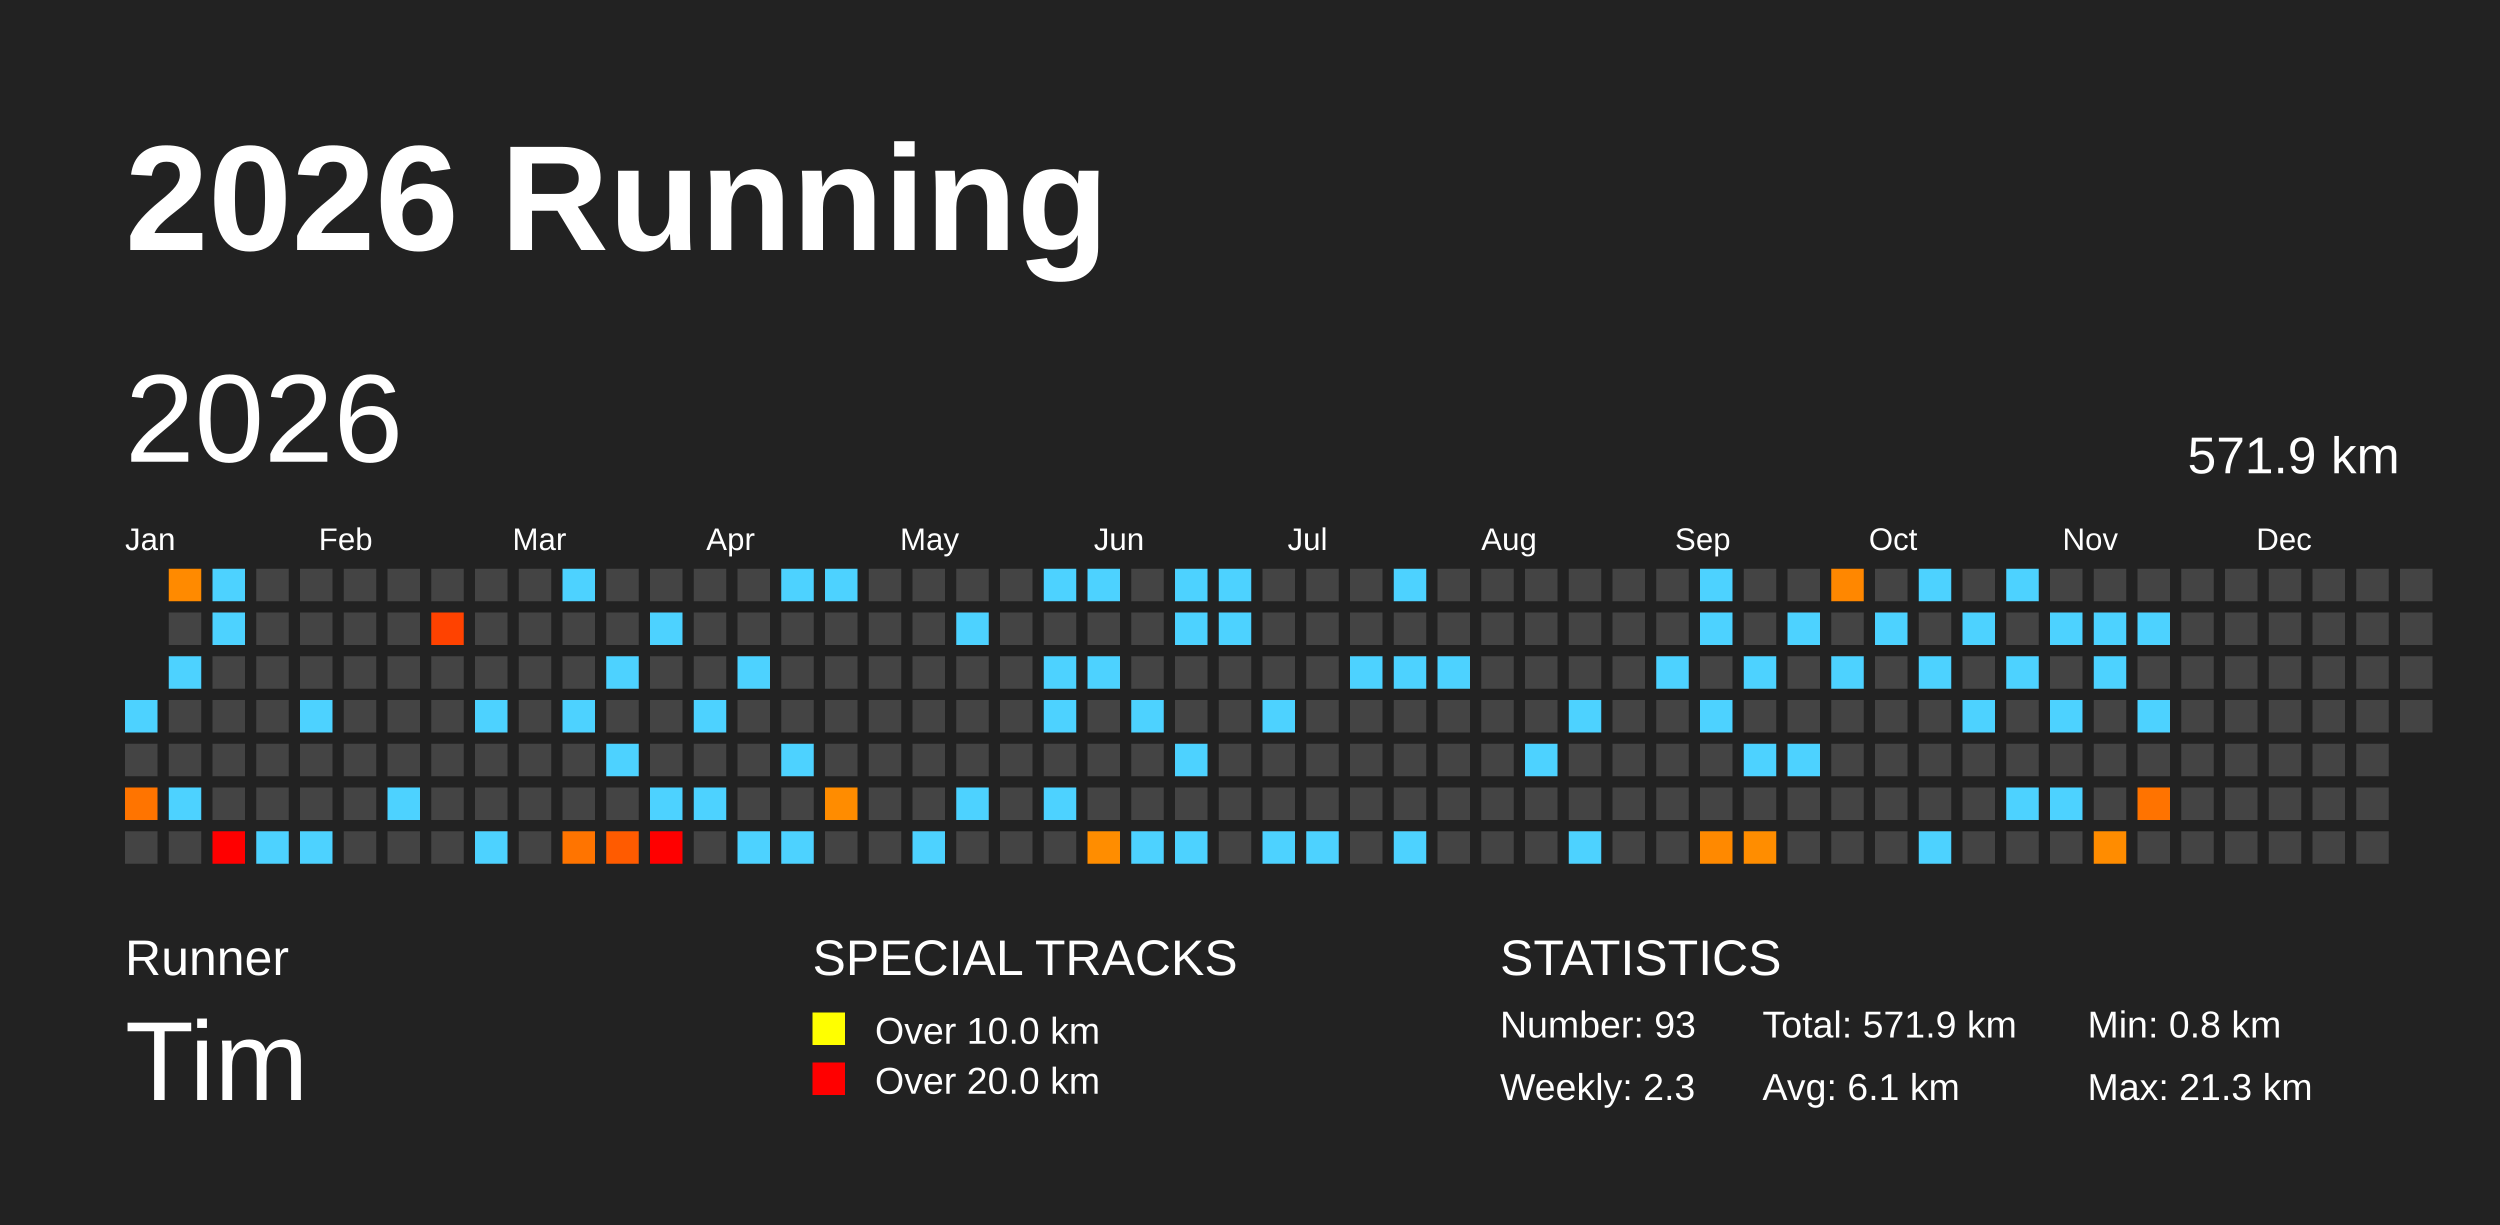
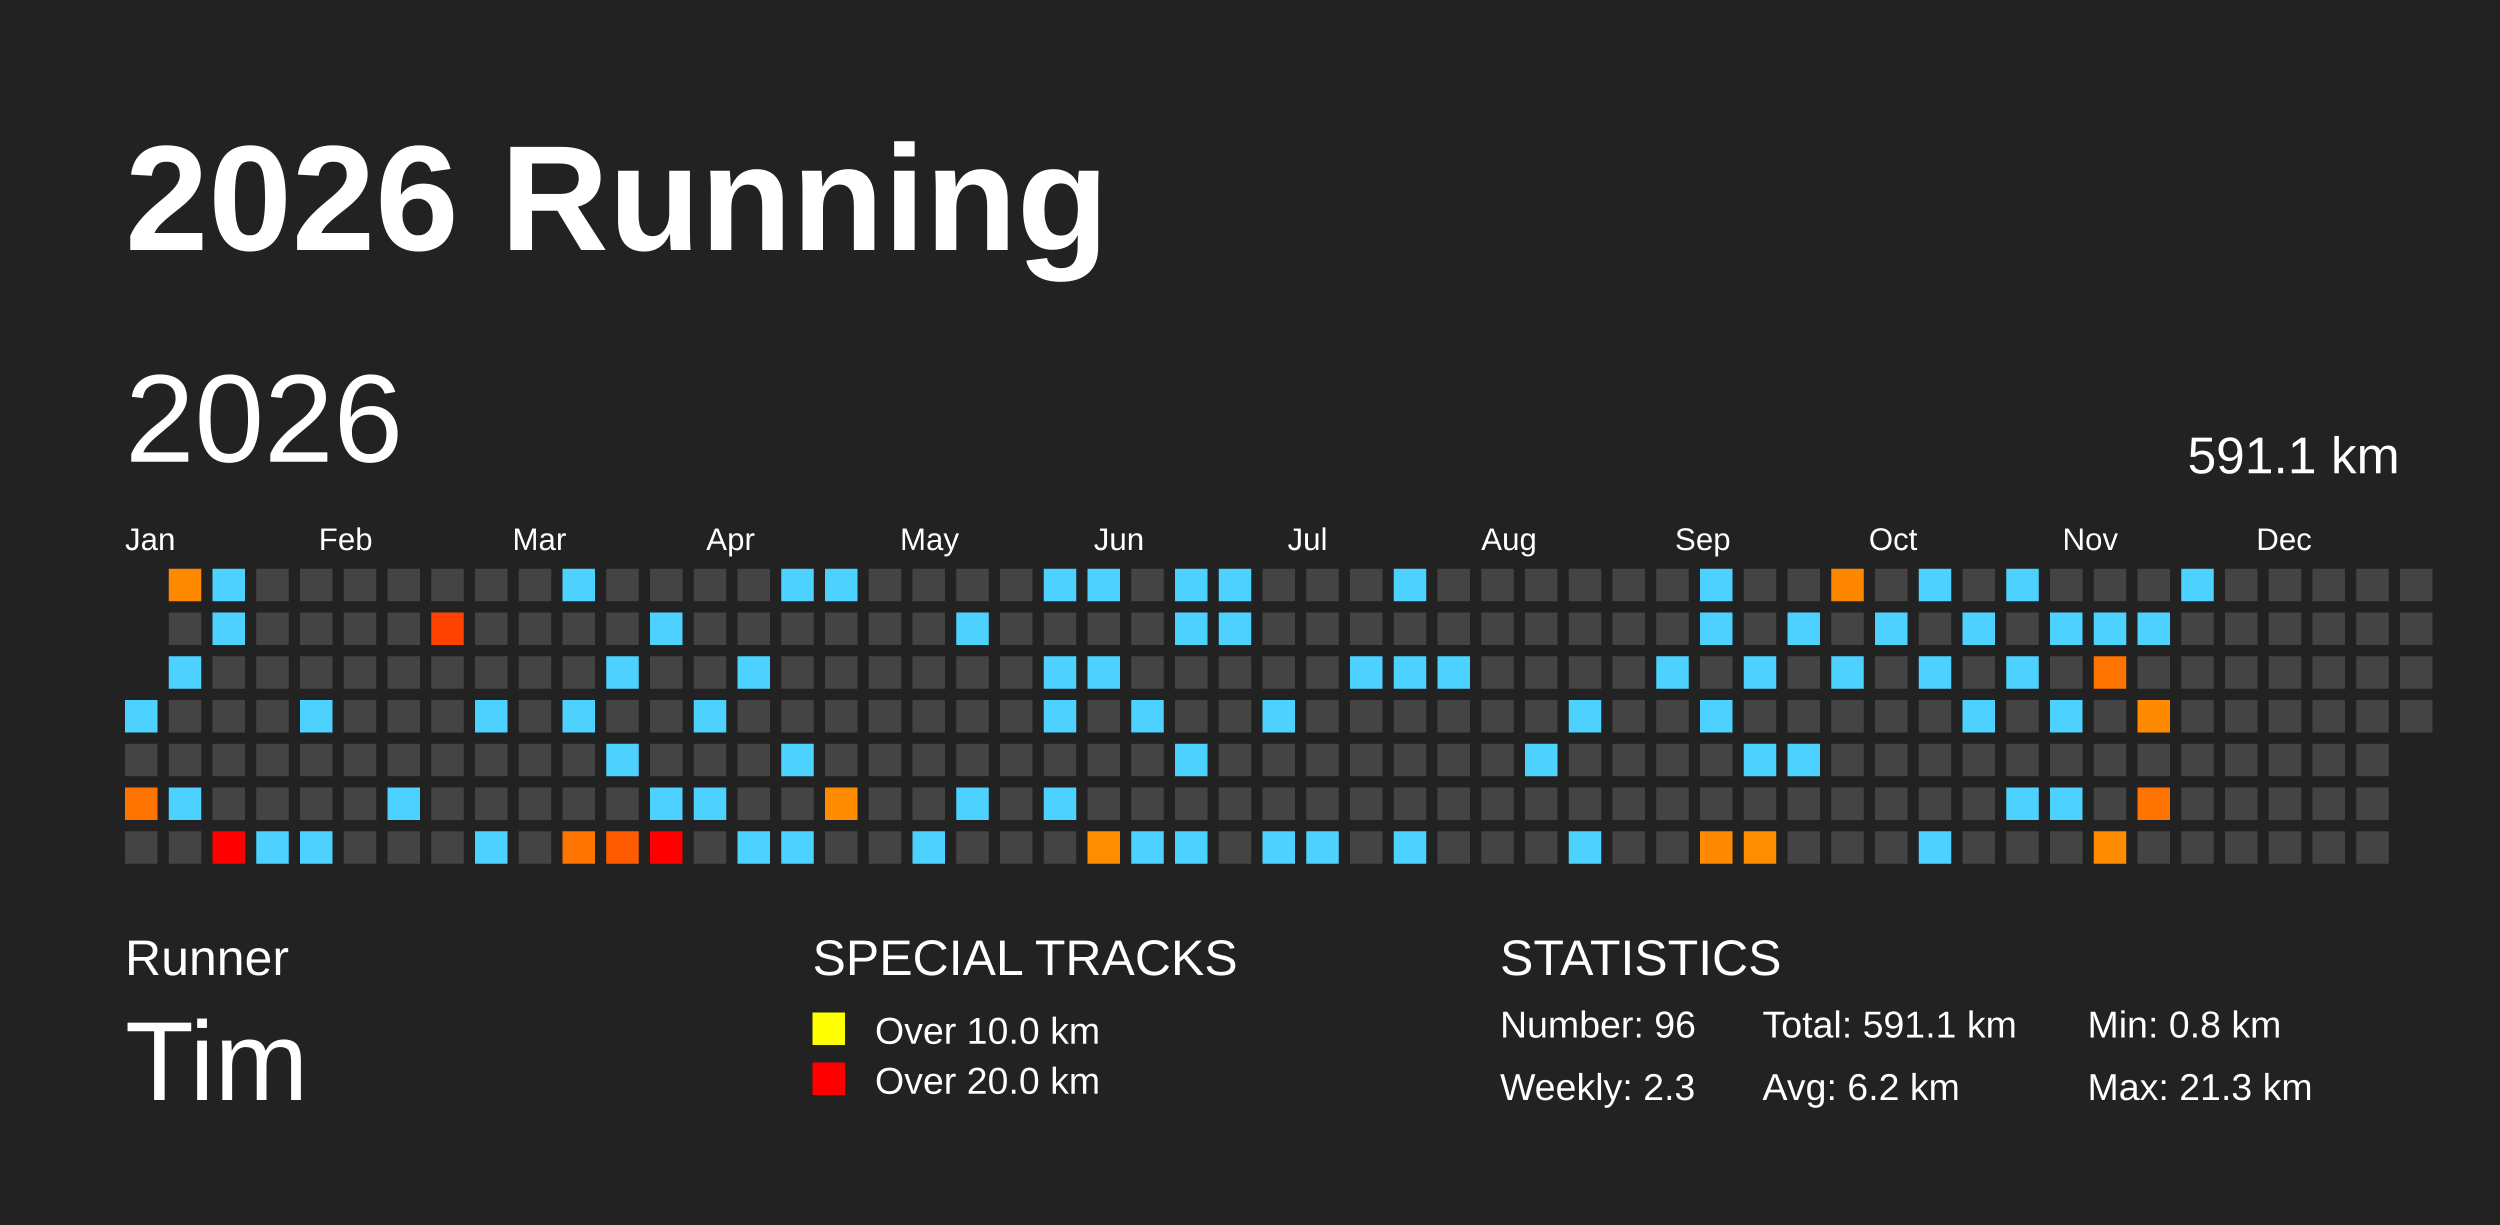
<svg xmlns="http://www.w3.org/2000/svg" baseProfile="full" height="98mm" version="1.1" viewBox="0,0,200,98" width="200mm">
  <defs />
  <rect fill="#222222" height="98" width="200" x="0" y="0" />
  <text fill="#FFFFFF" style="font-size:12px; font-family:Arial; font-weight:bold;" x="10" y="20">2026 Running</text>
  <text fill="#FFFFFF" style="font-size:4px; font-family:Arial" x="10" y="78">Runner</text>
  <text fill="#FFFFFF" style="font-size:9px; font-family:Arial" x="10" y="88">Tim</text>
  <text fill="#FFFFFF" style="font-size:4px; font-family:Arial" x="65" y="78">SPECIAL TRACKS</text>
  <rect fill="yellow" height="2.6" width="2.6" x="65" y="81" />
  <text fill="#FFFFFF" style="font-size:3px; font-family:Arial" x="70" y="83.5">Over 10.0 km</text>
  <rect fill="red" height="2.6" width="2.6" x="65" y="85" />
  <text fill="#FFFFFF" style="font-size:3px; font-family:Arial" x="70" y="87.5">Over 20.0 km</text>
  <text fill="#FFFFFF" style="font-size:4px; font-family:Arial" x="120" y="78">STATISTICS</text>
-   <text fill="#FFFFFF" style="font-size:3px; font-family:Arial" x="120" y="83">Number: 93</text>
+   <text fill="#FFFFFF" style="font-size:3px; font-family:Arial" x="120" y="83">Number: 96</text>
  <text fill="#FFFFFF" style="font-size:3px; font-family:Arial" x="120" y="88">Weekly: 2.3</text>
-   <text fill="#FFFFFF" style="font-size:3px; font-family:Arial" x="141" y="83">Total: 571.9 km</text>
-   <text fill="#FFFFFF" style="font-size:3px; font-family:Arial" x="141" y="88">Avg: 6.1 km</text>
+   <text fill="#FFFFFF" style="font-size:3px; font-family:Arial" x="141" y="83">Total: 591.1 km</text>
+   <text fill="#FFFFFF" style="font-size:3px; font-family:Arial" x="141" y="88">Avg: 6.2 km</text>
  <text fill="#FFFFFF" style="font-size:3px; font-family:Arial" x="167" y="83">Min: 0.8 km</text>
  <text fill="#FFFFFF" style="font-size:3px; font-family:Arial" x="167" y="88">Max: 21.3 km</text>
  <text dominant-baseline="hanging" fill="#FFFFFF" style="font-size:10.0px; font-family:Arial;" x="10" y="30">2026</text>
-   <text dominant-baseline="hanging" fill="#FFFFFF" style="font-size:4.125px; font-family:Arial;" x="175" y="35">571.9 km</text>
+   <text dominant-baseline="hanging" fill="#FFFFFF" style="font-size:4.125px; font-family:Arial;" x="175" y="35">591.1 km</text>
  <text fill="#FFFFFF" style="font-size:2.5px; font-family:Arial" x="10.0" y="44">Jan</text>
  <text fill="#FFFFFF" style="font-size:2.5px; font-family:Arial" x="25.5" y="44">Feb</text>
  <text fill="#FFFFFF" style="font-size:2.5px; font-family:Arial" x="41.0" y="44">Mar</text>
  <text fill="#FFFFFF" style="font-size:2.5px; font-family:Arial" x="56.5" y="44">Apr</text>
  <text fill="#FFFFFF" style="font-size:2.5px; font-family:Arial" x="72.0" y="44">May</text>
  <text fill="#FFFFFF" style="font-size:2.5px; font-family:Arial" x="87.5" y="44">Jun</text>
  <text fill="#FFFFFF" style="font-size:2.5px; font-family:Arial" x="103.0" y="44">Jul</text>
  <text fill="#FFFFFF" style="font-size:2.5px; font-family:Arial" x="118.5" y="44">Aug</text>
  <text fill="#FFFFFF" style="font-size:2.5px; font-family:Arial" x="134.0" y="44">Sep</text>
  <text fill="#FFFFFF" style="font-size:2.5px; font-family:Arial" x="149.5" y="44">Oct</text>
  <text fill="#FFFFFF" style="font-size:2.5px; font-family:Arial" x="165.0" y="44">Nov</text>
  <text fill="#FFFFFF" style="font-size:2.5px; font-family:Arial" x="180.5" y="44">Dec</text>
  <rect fill="#4dd2ff" height="2.6" width="2.6" x="10.0" y="56.0" />
  <rect fill="#444444" height="2.6" width="2.6" x="10.0" y="59.5" />
  <rect fill="#ff7400" height="2.6" width="2.6" x="10.0" y="63.0" />
  <rect fill="#444444" height="2.6" width="2.6" x="10.0" y="66.5" />
  <rect fill="#ff8a00" height="2.6" width="2.6" x="13.5" y="45.5" />
  <rect fill="#444444" height="2.6" width="2.6" x="13.5" y="49.0" />
  <rect fill="#4dd2ff" height="2.6" width="2.6" x="13.5" y="52.5" />
  <rect fill="#444444" height="2.6" width="2.6" x="13.5" y="56.0" />
  <rect fill="#444444" height="2.6" width="2.6" x="13.5" y="59.5" />
  <rect fill="#4dd2ff" height="2.6" width="2.6" x="13.5" y="63.0" />
  <rect fill="#444444" height="2.6" width="2.6" x="13.5" y="66.5" />
  <rect fill="#4dd2ff" height="2.6" width="2.6" x="17.0" y="45.5" />
  <rect fill="#4dd2ff" height="2.6" width="2.6" x="17.0" y="49.0" />
  <rect fill="#444444" height="2.6" width="2.6" x="17.0" y="52.5" />
  <rect fill="#444444" height="2.6" width="2.6" x="17.0" y="56.0" />
  <rect fill="#444444" height="2.6" width="2.6" x="17.0" y="59.5" />
  <rect fill="#444444" height="2.6" width="2.6" x="17.0" y="63.0" />
  <rect fill="red" height="2.6" width="2.6" x="17.0" y="66.5" />
  <rect fill="#444444" height="2.6" width="2.6" x="20.5" y="45.5" />
  <rect fill="#444444" height="2.6" width="2.6" x="20.5" y="49.0" />
  <rect fill="#444444" height="2.6" width="2.6" x="20.5" y="52.5" />
  <rect fill="#444444" height="2.6" width="2.6" x="20.5" y="56.0" />
  <rect fill="#444444" height="2.6" width="2.6" x="20.5" y="59.5" />
  <rect fill="#444444" height="2.6" width="2.6" x="20.5" y="63.0" />
  <rect fill="#4dd2ff" height="2.6" width="2.6" x="20.5" y="66.5" />
  <rect fill="#444444" height="2.6" width="2.6" x="24.0" y="45.5" />
  <rect fill="#444444" height="2.6" width="2.6" x="24.0" y="49.0" />
  <rect fill="#444444" height="2.6" width="2.6" x="24.0" y="52.5" />
  <rect fill="#4dd2ff" height="2.6" width="2.6" x="24.0" y="56.0" />
  <rect fill="#444444" height="2.6" width="2.6" x="24.0" y="59.5" />
  <rect fill="#444444" height="2.6" width="2.6" x="24.0" y="63.0" />
  <rect fill="#4dd2ff" height="2.6" width="2.6" x="24.0" y="66.5" />
  <rect fill="#444444" height="2.6" width="2.6" x="27.5" y="45.5" />
  <rect fill="#444444" height="2.6" width="2.6" x="27.5" y="49.0" />
  <rect fill="#444444" height="2.6" width="2.6" x="27.5" y="52.5" />
  <rect fill="#444444" height="2.6" width="2.6" x="27.5" y="56.0" />
  <rect fill="#444444" height="2.6" width="2.6" x="27.5" y="59.5" />
  <rect fill="#444444" height="2.6" width="2.6" x="27.5" y="63.0" />
  <rect fill="#444444" height="2.6" width="2.6" x="27.5" y="66.5" />
  <rect fill="#444444" height="2.6" width="2.6" x="31.0" y="45.5" />
  <rect fill="#444444" height="2.6" width="2.6" x="31.0" y="49.0" />
  <rect fill="#444444" height="2.6" width="2.6" x="31.0" y="52.5" />
  <rect fill="#444444" height="2.6" width="2.6" x="31.0" y="56.0" />
  <rect fill="#444444" height="2.6" width="2.6" x="31.0" y="59.5" />
  <rect fill="#4dd2ff" height="2.6" width="2.6" x="31.0" y="63.0" />
  <rect fill="#444444" height="2.6" width="2.6" x="31.0" y="66.5" />
  <rect fill="#444444" height="2.6" width="2.6" x="34.5" y="45.5" />
  <rect fill="#ff4200" height="2.6" width="2.6" x="34.5" y="49.0" />
  <rect fill="#444444" height="2.6" width="2.6" x="34.5" y="52.5" />
  <rect fill="#444444" height="2.6" width="2.6" x="34.5" y="56.0" />
  <rect fill="#444444" height="2.6" width="2.6" x="34.5" y="59.5" />
  <rect fill="#444444" height="2.6" width="2.6" x="34.5" y="63.0" />
  <rect fill="#444444" height="2.6" width="2.6" x="34.5" y="66.5" />
  <rect fill="#444444" height="2.6" width="2.6" x="38.0" y="45.5" />
  <rect fill="#444444" height="2.6" width="2.6" x="38.0" y="49.0" />
  <rect fill="#444444" height="2.6" width="2.6" x="38.0" y="52.5" />
  <rect fill="#4dd2ff" height="2.6" width="2.6" x="38.0" y="56.0" />
  <rect fill="#444444" height="2.6" width="2.6" x="38.0" y="59.5" />
  <rect fill="#444444" height="2.6" width="2.6" x="38.0" y="63.0" />
  <rect fill="#4dd2ff" height="2.6" width="2.6" x="38.0" y="66.5" />
  <rect fill="#444444" height="2.6" width="2.6" x="41.5" y="45.5" />
  <rect fill="#444444" height="2.6" width="2.6" x="41.5" y="49.0" />
  <rect fill="#444444" height="2.6" width="2.6" x="41.5" y="52.5" />
  <rect fill="#444444" height="2.6" width="2.6" x="41.5" y="56.0" />
  <rect fill="#444444" height="2.6" width="2.6" x="41.5" y="59.5" />
  <rect fill="#444444" height="2.6" width="2.6" x="41.5" y="63.0" />
  <rect fill="#444444" height="2.6" width="2.6" x="41.5" y="66.5" />
  <rect fill="#4dd2ff" height="2.6" width="2.6" x="45.0" y="45.5" />
  <rect fill="#444444" height="2.6" width="2.6" x="45.0" y="49.0" />
  <rect fill="#444444" height="2.6" width="2.6" x="45.0" y="52.5" />
  <rect fill="#4dd2ff" height="2.6" width="2.6" x="45.0" y="56.0" />
  <rect fill="#444444" height="2.6" width="2.6" x="45.0" y="59.5" />
  <rect fill="#444444" height="2.6" width="2.6" x="45.0" y="63.0" />
  <rect fill="#ff7400" height="2.6" width="2.6" x="45.0" y="66.5" />
  <rect fill="#444444" height="2.6" width="2.6" x="48.5" y="45.5" />
  <rect fill="#444444" height="2.6" width="2.6" x="48.5" y="49.0" />
  <rect fill="#4dd2ff" height="2.6" width="2.6" x="48.5" y="52.5" />
  <rect fill="#444444" height="2.6" width="2.6" x="48.5" y="56.0" />
  <rect fill="#4dd2ff" height="2.6" width="2.6" x="48.5" y="59.5" />
  <rect fill="#444444" height="2.6" width="2.6" x="48.5" y="63.0" />
  <rect fill="#ff5b00" height="2.6" width="2.6" x="48.5" y="66.5" />
  <rect fill="#444444" height="2.6" width="2.6" x="52.0" y="45.5" />
  <rect fill="#4dd2ff" height="2.6" width="2.6" x="52.0" y="49.0" />
  <rect fill="#444444" height="2.6" width="2.6" x="52.0" y="52.5" />
  <rect fill="#444444" height="2.6" width="2.6" x="52.0" y="56.0" />
  <rect fill="#444444" height="2.6" width="2.6" x="52.0" y="59.5" />
  <rect fill="#4dd2ff" height="2.6" width="2.6" x="52.0" y="63.0" />
  <rect fill="red" height="2.6" width="2.6" x="52.0" y="66.5" />
  <rect fill="#444444" height="2.6" width="2.6" x="55.5" y="45.5" />
  <rect fill="#444444" height="2.6" width="2.6" x="55.5" y="49.0" />
  <rect fill="#444444" height="2.6" width="2.6" x="55.5" y="52.5" />
  <rect fill="#4dd2ff" height="2.6" width="2.6" x="55.5" y="56.0" />
  <rect fill="#444444" height="2.6" width="2.6" x="55.5" y="59.5" />
  <rect fill="#4dd2ff" height="2.6" width="2.6" x="55.5" y="63.0" />
  <rect fill="#444444" height="2.6" width="2.6" x="55.5" y="66.5" />
  <rect fill="#444444" height="2.6" width="2.6" x="59.0" y="45.5" />
  <rect fill="#444444" height="2.6" width="2.6" x="59.0" y="49.0" />
  <rect fill="#4dd2ff" height="2.6" width="2.6" x="59.0" y="52.5" />
  <rect fill="#444444" height="2.6" width="2.6" x="59.0" y="56.0" />
  <rect fill="#444444" height="2.6" width="2.6" x="59.0" y="59.5" />
  <rect fill="#444444" height="2.6" width="2.6" x="59.0" y="63.0" />
  <rect fill="#4dd2ff" height="2.6" width="2.6" x="59.0" y="66.5" />
  <rect fill="#4dd2ff" height="2.6" width="2.6" x="62.5" y="45.5" />
  <rect fill="#444444" height="2.6" width="2.6" x="62.5" y="49.0" />
  <rect fill="#444444" height="2.6" width="2.6" x="62.5" y="52.5" />
  <rect fill="#444444" height="2.6" width="2.6" x="62.5" y="56.0" />
  <rect fill="#4dd2ff" height="2.6" width="2.6" x="62.5" y="59.5" />
  <rect fill="#444444" height="2.6" width="2.6" x="62.5" y="63.0" />
  <rect fill="#4dd2ff" height="2.6" width="2.6" x="62.5" y="66.5" />
  <rect fill="#4dd2ff" height="2.6" width="2.6" x="66.0" y="45.5" />
  <rect fill="#444444" height="2.6" width="2.6" x="66.0" y="49.0" />
  <rect fill="#444444" height="2.6" width="2.6" x="66.0" y="52.5" />
  <rect fill="#444444" height="2.6" width="2.6" x="66.0" y="56.0" />
  <rect fill="#444444" height="2.6" width="2.6" x="66.0" y="59.5" />
  <rect fill="#ff8c00" height="2.6" width="2.6" x="66.0" y="63.0" />
  <rect fill="#444444" height="2.6" width="2.6" x="66.0" y="66.5" />
  <rect fill="#444444" height="2.6" width="2.6" x="69.5" y="45.5" />
  <rect fill="#444444" height="2.6" width="2.6" x="69.5" y="49.0" />
  <rect fill="#444444" height="2.6" width="2.6" x="69.5" y="52.5" />
  <rect fill="#444444" height="2.6" width="2.6" x="69.5" y="56.0" />
  <rect fill="#444444" height="2.6" width="2.6" x="69.5" y="59.5" />
  <rect fill="#444444" height="2.6" width="2.6" x="69.5" y="63.0" />
  <rect fill="#444444" height="2.6" width="2.6" x="69.5" y="66.5" />
  <rect fill="#444444" height="2.6" width="2.6" x="73.0" y="45.5" />
  <rect fill="#444444" height="2.6" width="2.6" x="73.0" y="49.0" />
  <rect fill="#444444" height="2.6" width="2.6" x="73.0" y="52.5" />
  <rect fill="#444444" height="2.6" width="2.6" x="73.0" y="56.0" />
  <rect fill="#444444" height="2.6" width="2.6" x="73.0" y="59.5" />
  <rect fill="#444444" height="2.6" width="2.6" x="73.0" y="63.0" />
  <rect fill="#4dd2ff" height="2.6" width="2.6" x="73.0" y="66.5" />
  <rect fill="#444444" height="2.6" width="2.6" x="76.5" y="45.5" />
  <rect fill="#4dd2ff" height="2.6" width="2.6" x="76.5" y="49.0" />
  <rect fill="#444444" height="2.6" width="2.6" x="76.5" y="52.5" />
  <rect fill="#444444" height="2.6" width="2.6" x="76.5" y="56.0" />
  <rect fill="#444444" height="2.6" width="2.6" x="76.5" y="59.5" />
  <rect fill="#4dd2ff" height="2.6" width="2.6" x="76.5" y="63.0" />
  <rect fill="#444444" height="2.6" width="2.6" x="76.5" y="66.5" />
  <rect fill="#444444" height="2.6" width="2.6" x="80.0" y="45.5" />
  <rect fill="#444444" height="2.6" width="2.6" x="80.0" y="49.0" />
  <rect fill="#444444" height="2.6" width="2.6" x="80.0" y="52.5" />
  <rect fill="#444444" height="2.6" width="2.6" x="80.0" y="56.0" />
  <rect fill="#444444" height="2.6" width="2.6" x="80.0" y="59.5" />
  <rect fill="#444444" height="2.6" width="2.6" x="80.0" y="63.0" />
  <rect fill="#444444" height="2.6" width="2.6" x="80.0" y="66.5" />
  <rect fill="#4dd2ff" height="2.6" width="2.6" x="83.5" y="45.5" />
  <rect fill="#444444" height="2.6" width="2.6" x="83.5" y="49.0" />
  <rect fill="#4dd2ff" height="2.6" width="2.6" x="83.5" y="52.5" />
  <rect fill="#4dd2ff" height="2.6" width="2.6" x="83.5" y="56.0" />
  <rect fill="#444444" height="2.6" width="2.6" x="83.5" y="59.5" />
  <rect fill="#4dd2ff" height="2.6" width="2.6" x="83.5" y="63.0" />
  <rect fill="#444444" height="2.6" width="2.6" x="83.5" y="66.5" />
  <rect fill="#4dd2ff" height="2.6" width="2.6" x="87.0" y="45.5" />
  <rect fill="#444444" height="2.6" width="2.6" x="87.0" y="49.0" />
  <rect fill="#4dd2ff" height="2.6" width="2.6" x="87.0" y="52.5" />
  <rect fill="#444444" height="2.6" width="2.6" x="87.0" y="56.0" />
  <rect fill="#444444" height="2.6" width="2.6" x="87.0" y="59.5" />
  <rect fill="#444444" height="2.6" width="2.6" x="87.0" y="63.0" />
  <rect fill="#ff8d00" height="2.6" width="2.6" x="87.0" y="66.5" />
  <rect fill="#444444" height="2.6" width="2.6" x="90.5" y="45.5" />
  <rect fill="#444444" height="2.6" width="2.6" x="90.5" y="49.0" />
  <rect fill="#444444" height="2.6" width="2.6" x="90.5" y="52.5" />
  <rect fill="#4dd2ff" height="2.6" width="2.6" x="90.5" y="56.0" />
  <rect fill="#444444" height="2.6" width="2.6" x="90.5" y="59.5" />
  <rect fill="#444444" height="2.6" width="2.6" x="90.5" y="63.0" />
  <rect fill="#4dd2ff" height="2.6" width="2.6" x="90.5" y="66.5" />
  <rect fill="#4dd2ff" height="2.6" width="2.6" x="94.0" y="45.5" />
  <rect fill="#4dd2ff" height="2.6" width="2.6" x="94.0" y="49.0" />
  <rect fill="#444444" height="2.6" width="2.6" x="94.0" y="52.5" />
  <rect fill="#444444" height="2.6" width="2.6" x="94.0" y="56.0" />
  <rect fill="#4dd2ff" height="2.6" width="2.6" x="94.0" y="59.5" />
  <rect fill="#444444" height="2.6" width="2.6" x="94.0" y="63.0" />
  <rect fill="#4dd2ff" height="2.6" width="2.6" x="94.0" y="66.5" />
  <rect fill="#4dd2ff" height="2.6" width="2.6" x="97.5" y="45.5" />
  <rect fill="#4dd2ff" height="2.6" width="2.6" x="97.5" y="49.0" />
  <rect fill="#444444" height="2.6" width="2.6" x="97.5" y="52.5" />
  <rect fill="#444444" height="2.6" width="2.6" x="97.5" y="56.0" />
  <rect fill="#444444" height="2.6" width="2.6" x="97.5" y="59.5" />
  <rect fill="#444444" height="2.6" width="2.6" x="97.5" y="63.0" />
  <rect fill="#444444" height="2.6" width="2.6" x="97.5" y="66.5" />
  <rect fill="#444444" height="2.6" width="2.6" x="101.0" y="45.5" />
  <rect fill="#444444" height="2.6" width="2.6" x="101.0" y="49.0" />
  <rect fill="#444444" height="2.6" width="2.6" x="101.0" y="52.5" />
  <rect fill="#4dd2ff" height="2.6" width="2.6" x="101.0" y="56.0" />
  <rect fill="#444444" height="2.6" width="2.6" x="101.0" y="59.5" />
  <rect fill="#444444" height="2.6" width="2.6" x="101.0" y="63.0" />
  <rect fill="#4dd2ff" height="2.6" width="2.6" x="101.0" y="66.5" />
  <rect fill="#444444" height="2.6" width="2.6" x="104.5" y="45.5" />
  <rect fill="#444444" height="2.6" width="2.6" x="104.5" y="49.0" />
  <rect fill="#444444" height="2.6" width="2.6" x="104.5" y="52.5" />
  <rect fill="#444444" height="2.6" width="2.6" x="104.5" y="56.0" />
  <rect fill="#444444" height="2.6" width="2.6" x="104.5" y="59.5" />
  <rect fill="#444444" height="2.6" width="2.6" x="104.5" y="63.0" />
  <rect fill="#4dd2ff" height="2.6" width="2.6" x="104.5" y="66.5" />
  <rect fill="#444444" height="2.6" width="2.6" x="108.0" y="45.5" />
  <rect fill="#444444" height="2.6" width="2.6" x="108.0" y="49.0" />
  <rect fill="#4dd2ff" height="2.6" width="2.6" x="108.0" y="52.5" />
  <rect fill="#444444" height="2.6" width="2.6" x="108.0" y="56.0" />
  <rect fill="#444444" height="2.6" width="2.6" x="108.0" y="59.5" />
  <rect fill="#444444" height="2.6" width="2.6" x="108.0" y="63.0" />
  <rect fill="#444444" height="2.6" width="2.6" x="108.0" y="66.5" />
  <rect fill="#4dd2ff" height="2.6" width="2.6" x="111.5" y="45.5" />
  <rect fill="#444444" height="2.6" width="2.6" x="111.5" y="49.0" />
  <rect fill="#4dd2ff" height="2.6" width="2.6" x="111.5" y="52.5" />
  <rect fill="#444444" height="2.6" width="2.6" x="111.5" y="56.0" />
  <rect fill="#444444" height="2.6" width="2.6" x="111.5" y="59.5" />
  <rect fill="#444444" height="2.6" width="2.6" x="111.5" y="63.0" />
  <rect fill="#4dd2ff" height="2.6" width="2.6" x="111.5" y="66.5" />
  <rect fill="#444444" height="2.6" width="2.6" x="115.0" y="45.5" />
  <rect fill="#444444" height="2.6" width="2.6" x="115.0" y="49.0" />
  <rect fill="#4dd2ff" height="2.6" width="2.6" x="115.0" y="52.5" />
  <rect fill="#444444" height="2.6" width="2.6" x="115.0" y="56.0" />
  <rect fill="#444444" height="2.6" width="2.6" x="115.0" y="59.5" />
  <rect fill="#444444" height="2.6" width="2.6" x="115.0" y="63.0" />
  <rect fill="#444444" height="2.6" width="2.6" x="115.0" y="66.5" />
  <rect fill="#444444" height="2.6" width="2.6" x="118.5" y="45.5" />
  <rect fill="#444444" height="2.6" width="2.6" x="118.5" y="49.0" />
  <rect fill="#444444" height="2.6" width="2.6" x="118.5" y="52.5" />
  <rect fill="#444444" height="2.6" width="2.6" x="118.5" y="56.0" />
  <rect fill="#444444" height="2.6" width="2.6" x="118.5" y="59.5" />
  <rect fill="#444444" height="2.6" width="2.6" x="118.5" y="63.0" />
  <rect fill="#444444" height="2.6" width="2.6" x="118.5" y="66.5" />
  <rect fill="#444444" height="2.6" width="2.6" x="122.0" y="45.5" />
  <rect fill="#444444" height="2.6" width="2.6" x="122.0" y="49.0" />
  <rect fill="#444444" height="2.6" width="2.6" x="122.0" y="52.5" />
  <rect fill="#444444" height="2.6" width="2.6" x="122.0" y="56.0" />
  <rect fill="#4dd2ff" height="2.6" width="2.6" x="122.0" y="59.5" />
  <rect fill="#444444" height="2.6" width="2.6" x="122.0" y="63.0" />
  <rect fill="#444444" height="2.6" width="2.6" x="122.0" y="66.5" />
  <rect fill="#444444" height="2.6" width="2.6" x="125.5" y="45.5" />
  <rect fill="#444444" height="2.6" width="2.6" x="125.5" y="49.0" />
  <rect fill="#444444" height="2.6" width="2.6" x="125.5" y="52.5" />
  <rect fill="#4dd2ff" height="2.6" width="2.6" x="125.5" y="56.0" />
  <rect fill="#444444" height="2.6" width="2.6" x="125.5" y="59.5" />
  <rect fill="#444444" height="2.6" width="2.6" x="125.5" y="63.0" />
  <rect fill="#4dd2ff" height="2.6" width="2.6" x="125.5" y="66.5" />
  <rect fill="#444444" height="2.6" width="2.6" x="129.0" y="45.5" />
  <rect fill="#444444" height="2.6" width="2.6" x="129.0" y="49.0" />
  <rect fill="#444444" height="2.6" width="2.6" x="129.0" y="52.5" />
  <rect fill="#444444" height="2.6" width="2.6" x="129.0" y="56.0" />
  <rect fill="#444444" height="2.6" width="2.6" x="129.0" y="59.5" />
  <rect fill="#444444" height="2.6" width="2.6" x="129.0" y="63.0" />
  <rect fill="#444444" height="2.6" width="2.6" x="129.0" y="66.5" />
  <rect fill="#444444" height="2.6" width="2.6" x="132.5" y="45.5" />
  <rect fill="#444444" height="2.6" width="2.6" x="132.5" y="49.0" />
  <rect fill="#4dd2ff" height="2.6" width="2.6" x="132.5" y="52.5" />
  <rect fill="#444444" height="2.6" width="2.6" x="132.5" y="56.0" />
  <rect fill="#444444" height="2.6" width="2.6" x="132.5" y="59.5" />
  <rect fill="#444444" height="2.6" width="2.6" x="132.5" y="63.0" />
  <rect fill="#444444" height="2.6" width="2.6" x="132.5" y="66.5" />
  <rect fill="#4dd2ff" height="2.6" width="2.6" x="136.0" y="45.5" />
  <rect fill="#4dd2ff" height="2.6" width="2.6" x="136.0" y="49.0" />
  <rect fill="#444444" height="2.6" width="2.6" x="136.0" y="52.5" />
  <rect fill="#4dd2ff" height="2.6" width="2.6" x="136.0" y="56.0" />
  <rect fill="#444444" height="2.6" width="2.6" x="136.0" y="59.5" />
  <rect fill="#444444" height="2.6" width="2.6" x="136.0" y="63.0" />
  <rect fill="#ff8900" height="2.6" width="2.6" x="136.0" y="66.5" />
  <rect fill="#444444" height="2.6" width="2.6" x="139.5" y="45.5" />
  <rect fill="#444444" height="2.6" width="2.6" x="139.5" y="49.0" />
  <rect fill="#4dd2ff" height="2.6" width="2.6" x="139.5" y="52.5" />
  <rect fill="#444444" height="2.6" width="2.6" x="139.5" y="56.0" />
  <rect fill="#4dd2ff" height="2.6" width="2.6" x="139.5" y="59.5" />
  <rect fill="#444444" height="2.6" width="2.6" x="139.5" y="63.0" />
  <rect fill="#ff8d00" height="2.6" width="2.6" x="139.5" y="66.5" />
  <rect fill="#444444" height="2.6" width="2.6" x="143.0" y="45.5" />
  <rect fill="#4dd2ff" height="2.6" width="2.6" x="143.0" y="49.0" />
  <rect fill="#444444" height="2.6" width="2.6" x="143.0" y="52.5" />
  <rect fill="#444444" height="2.6" width="2.6" x="143.0" y="56.0" />
  <rect fill="#4dd2ff" height="2.6" width="2.6" x="143.0" y="59.5" />
  <rect fill="#444444" height="2.6" width="2.6" x="143.0" y="63.0" />
  <rect fill="#444444" height="2.6" width="2.6" x="143.0" y="66.5" />
  <rect fill="#ff8700" height="2.6" width="2.6" x="146.5" y="45.5" />
  <rect fill="#444444" height="2.6" width="2.6" x="146.5" y="49.0" />
  <rect fill="#4dd2ff" height="2.6" width="2.6" x="146.5" y="52.5" />
  <rect fill="#444444" height="2.6" width="2.6" x="146.5" y="56.0" />
  <rect fill="#444444" height="2.6" width="2.6" x="146.5" y="59.5" />
  <rect fill="#444444" height="2.6" width="2.6" x="146.5" y="63.0" />
  <rect fill="#444444" height="2.6" width="2.6" x="146.5" y="66.5" />
  <rect fill="#444444" height="2.6" width="2.6" x="150.0" y="45.5" />
  <rect fill="#4dd2ff" height="2.6" width="2.6" x="150.0" y="49.0" />
  <rect fill="#444444" height="2.6" width="2.6" x="150.0" y="52.5" />
  <rect fill="#444444" height="2.6" width="2.6" x="150.0" y="56.0" />
  <rect fill="#444444" height="2.6" width="2.6" x="150.0" y="59.5" />
  <rect fill="#444444" height="2.6" width="2.6" x="150.0" y="63.0" />
  <rect fill="#444444" height="2.6" width="2.6" x="150.0" y="66.5" />
  <rect fill="#4dd2ff" height="2.6" width="2.6" x="153.5" y="45.5" />
  <rect fill="#444444" height="2.6" width="2.6" x="153.5" y="49.0" />
  <rect fill="#4dd2ff" height="2.6" width="2.6" x="153.5" y="52.5" />
  <rect fill="#444444" height="2.6" width="2.6" x="153.5" y="56.0" />
  <rect fill="#444444" height="2.6" width="2.6" x="153.5" y="59.5" />
  <rect fill="#444444" height="2.6" width="2.6" x="153.5" y="63.0" />
  <rect fill="#4dd2ff" height="2.6" width="2.6" x="153.5" y="66.5" />
  <rect fill="#444444" height="2.6" width="2.6" x="157.0" y="45.5" />
  <rect fill="#4dd2ff" height="2.6" width="2.6" x="157.0" y="49.0" />
  <rect fill="#444444" height="2.6" width="2.6" x="157.0" y="52.5" />
  <rect fill="#4dd2ff" height="2.6" width="2.6" x="157.0" y="56.0" />
  <rect fill="#444444" height="2.6" width="2.6" x="157.0" y="59.5" />
  <rect fill="#444444" height="2.6" width="2.6" x="157.0" y="63.0" />
  <rect fill="#444444" height="2.6" width="2.6" x="157.0" y="66.5" />
  <rect fill="#4dd2ff" height="2.6" width="2.6" x="160.5" y="45.5" />
  <rect fill="#444444" height="2.6" width="2.6" x="160.5" y="49.0" />
  <rect fill="#4dd2ff" height="2.6" width="2.6" x="160.5" y="52.5" />
  <rect fill="#444444" height="2.6" width="2.6" x="160.5" y="56.0" />
  <rect fill="#444444" height="2.6" width="2.6" x="160.5" y="59.5" />
  <rect fill="#4dd2ff" height="2.6" width="2.6" x="160.5" y="63.0" />
  <rect fill="#444444" height="2.6" width="2.6" x="160.5" y="66.5" />
  <rect fill="#444444" height="2.6" width="2.6" x="164.0" y="45.5" />
  <rect fill="#4dd2ff" height="2.6" width="2.6" x="164.0" y="49.0" />
  <rect fill="#444444" height="2.6" width="2.6" x="164.0" y="52.5" />
  <rect fill="#4dd2ff" height="2.6" width="2.6" x="164.0" y="56.0" />
  <rect fill="#444444" height="2.6" width="2.6" x="164.0" y="59.5" />
  <rect fill="#4dd2ff" height="2.6" width="2.6" x="164.0" y="63.0" />
  <rect fill="#444444" height="2.6" width="2.6" x="164.0" y="66.5" />
  <rect fill="#444444" height="2.6" width="2.6" x="167.5" y="45.5" />
  <rect fill="#4dd2ff" height="2.6" width="2.6" x="167.5" y="49.0" />
-   <rect fill="#4dd2ff" height="2.6" width="2.6" x="167.5" y="52.5" />
+   <rect fill="#ff7400" height="2.6" width="2.6" x="167.5" y="52.5" />
  <rect fill="#444444" height="2.6" width="2.6" x="167.5" y="56.0" />
  <rect fill="#444444" height="2.6" width="2.6" x="167.5" y="59.5" />
  <rect fill="#444444" height="2.6" width="2.6" x="167.5" y="63.0" />
  <rect fill="#ff8c00" height="2.6" width="2.6" x="167.5" y="66.5" />
  <rect fill="#444444" height="2.6" width="2.6" x="171.0" y="45.5" />
  <rect fill="#4dd2ff" height="2.6" width="2.6" x="171.0" y="49.0" />
  <rect fill="#444444" height="2.6" width="2.6" x="171.0" y="52.5" />
-   <rect fill="#4dd2ff" height="2.6" width="2.6" x="171.0" y="56.0" />
+   <rect fill="#ff8a00" height="2.6" width="2.6" x="171.0" y="56.0" />
  <rect fill="#444444" height="2.6" width="2.6" x="171.0" y="59.5" />
  <rect fill="#ff7300" height="2.6" width="2.6" x="171.0" y="63.0" />
  <rect fill="#444444" height="2.6" width="2.6" x="171.0" y="66.5" />
-   <rect fill="#444444" height="2.6" width="2.6" x="174.5" y="45.5" />
+   <rect fill="#4dd2ff" height="2.6" width="2.6" x="174.5" y="45.5" />
  <rect fill="#444444" height="2.6" width="2.6" x="174.5" y="49.0" />
  <rect fill="#444444" height="2.6" width="2.6" x="174.5" y="52.5" />
  <rect fill="#444444" height="2.6" width="2.6" x="174.5" y="56.0" />
  <rect fill="#444444" height="2.6" width="2.6" x="174.5" y="59.5" />
  <rect fill="#444444" height="2.6" width="2.6" x="174.5" y="63.0" />
  <rect fill="#444444" height="2.6" width="2.6" x="174.5" y="66.5" />
  <rect fill="#444444" height="2.6" width="2.6" x="178.0" y="45.5" />
  <rect fill="#444444" height="2.6" width="2.6" x="178.0" y="49.0" />
  <rect fill="#444444" height="2.6" width="2.6" x="178.0" y="52.5" />
  <rect fill="#444444" height="2.6" width="2.6" x="178.0" y="56.0" />
  <rect fill="#444444" height="2.6" width="2.6" x="178.0" y="59.5" />
  <rect fill="#444444" height="2.6" width="2.6" x="178.0" y="63.0" />
  <rect fill="#444444" height="2.6" width="2.6" x="178.0" y="66.5" />
  <rect fill="#444444" height="2.6" width="2.6" x="181.5" y="45.5" />
  <rect fill="#444444" height="2.6" width="2.6" x="181.5" y="49.0" />
  <rect fill="#444444" height="2.6" width="2.6" x="181.5" y="52.5" />
  <rect fill="#444444" height="2.6" width="2.6" x="181.5" y="56.0" />
  <rect fill="#444444" height="2.6" width="2.6" x="181.5" y="59.5" />
  <rect fill="#444444" height="2.6" width="2.6" x="181.5" y="63.0" />
  <rect fill="#444444" height="2.6" width="2.6" x="181.5" y="66.5" />
  <rect fill="#444444" height="2.6" width="2.6" x="185.0" y="45.5" />
  <rect fill="#444444" height="2.6" width="2.6" x="185.0" y="49.0" />
  <rect fill="#444444" height="2.6" width="2.6" x="185.0" y="52.5" />
  <rect fill="#444444" height="2.6" width="2.6" x="185.0" y="56.0" />
  <rect fill="#444444" height="2.6" width="2.6" x="185.0" y="59.5" />
  <rect fill="#444444" height="2.6" width="2.6" x="185.0" y="63.0" />
  <rect fill="#444444" height="2.6" width="2.6" x="185.0" y="66.5" />
  <rect fill="#444444" height="2.6" width="2.6" x="188.5" y="45.5" />
  <rect fill="#444444" height="2.6" width="2.6" x="188.5" y="49.0" />
  <rect fill="#444444" height="2.6" width="2.6" x="188.5" y="52.5" />
  <rect fill="#444444" height="2.6" width="2.6" x="188.5" y="56.0" />
  <rect fill="#444444" height="2.6" width="2.6" x="188.5" y="59.5" />
  <rect fill="#444444" height="2.6" width="2.6" x="188.5" y="63.0" />
  <rect fill="#444444" height="2.6" width="2.6" x="188.5" y="66.5" />
  <rect fill="#444444" height="2.6" width="2.6" x="192.0" y="45.5" />
  <rect fill="#444444" height="2.6" width="2.6" x="192.0" y="49.0" />
  <rect fill="#444444" height="2.6" width="2.6" x="192.0" y="52.5" />
  <rect fill="#444444" height="2.6" width="2.6" x="192.0" y="56.0" />
</svg>
